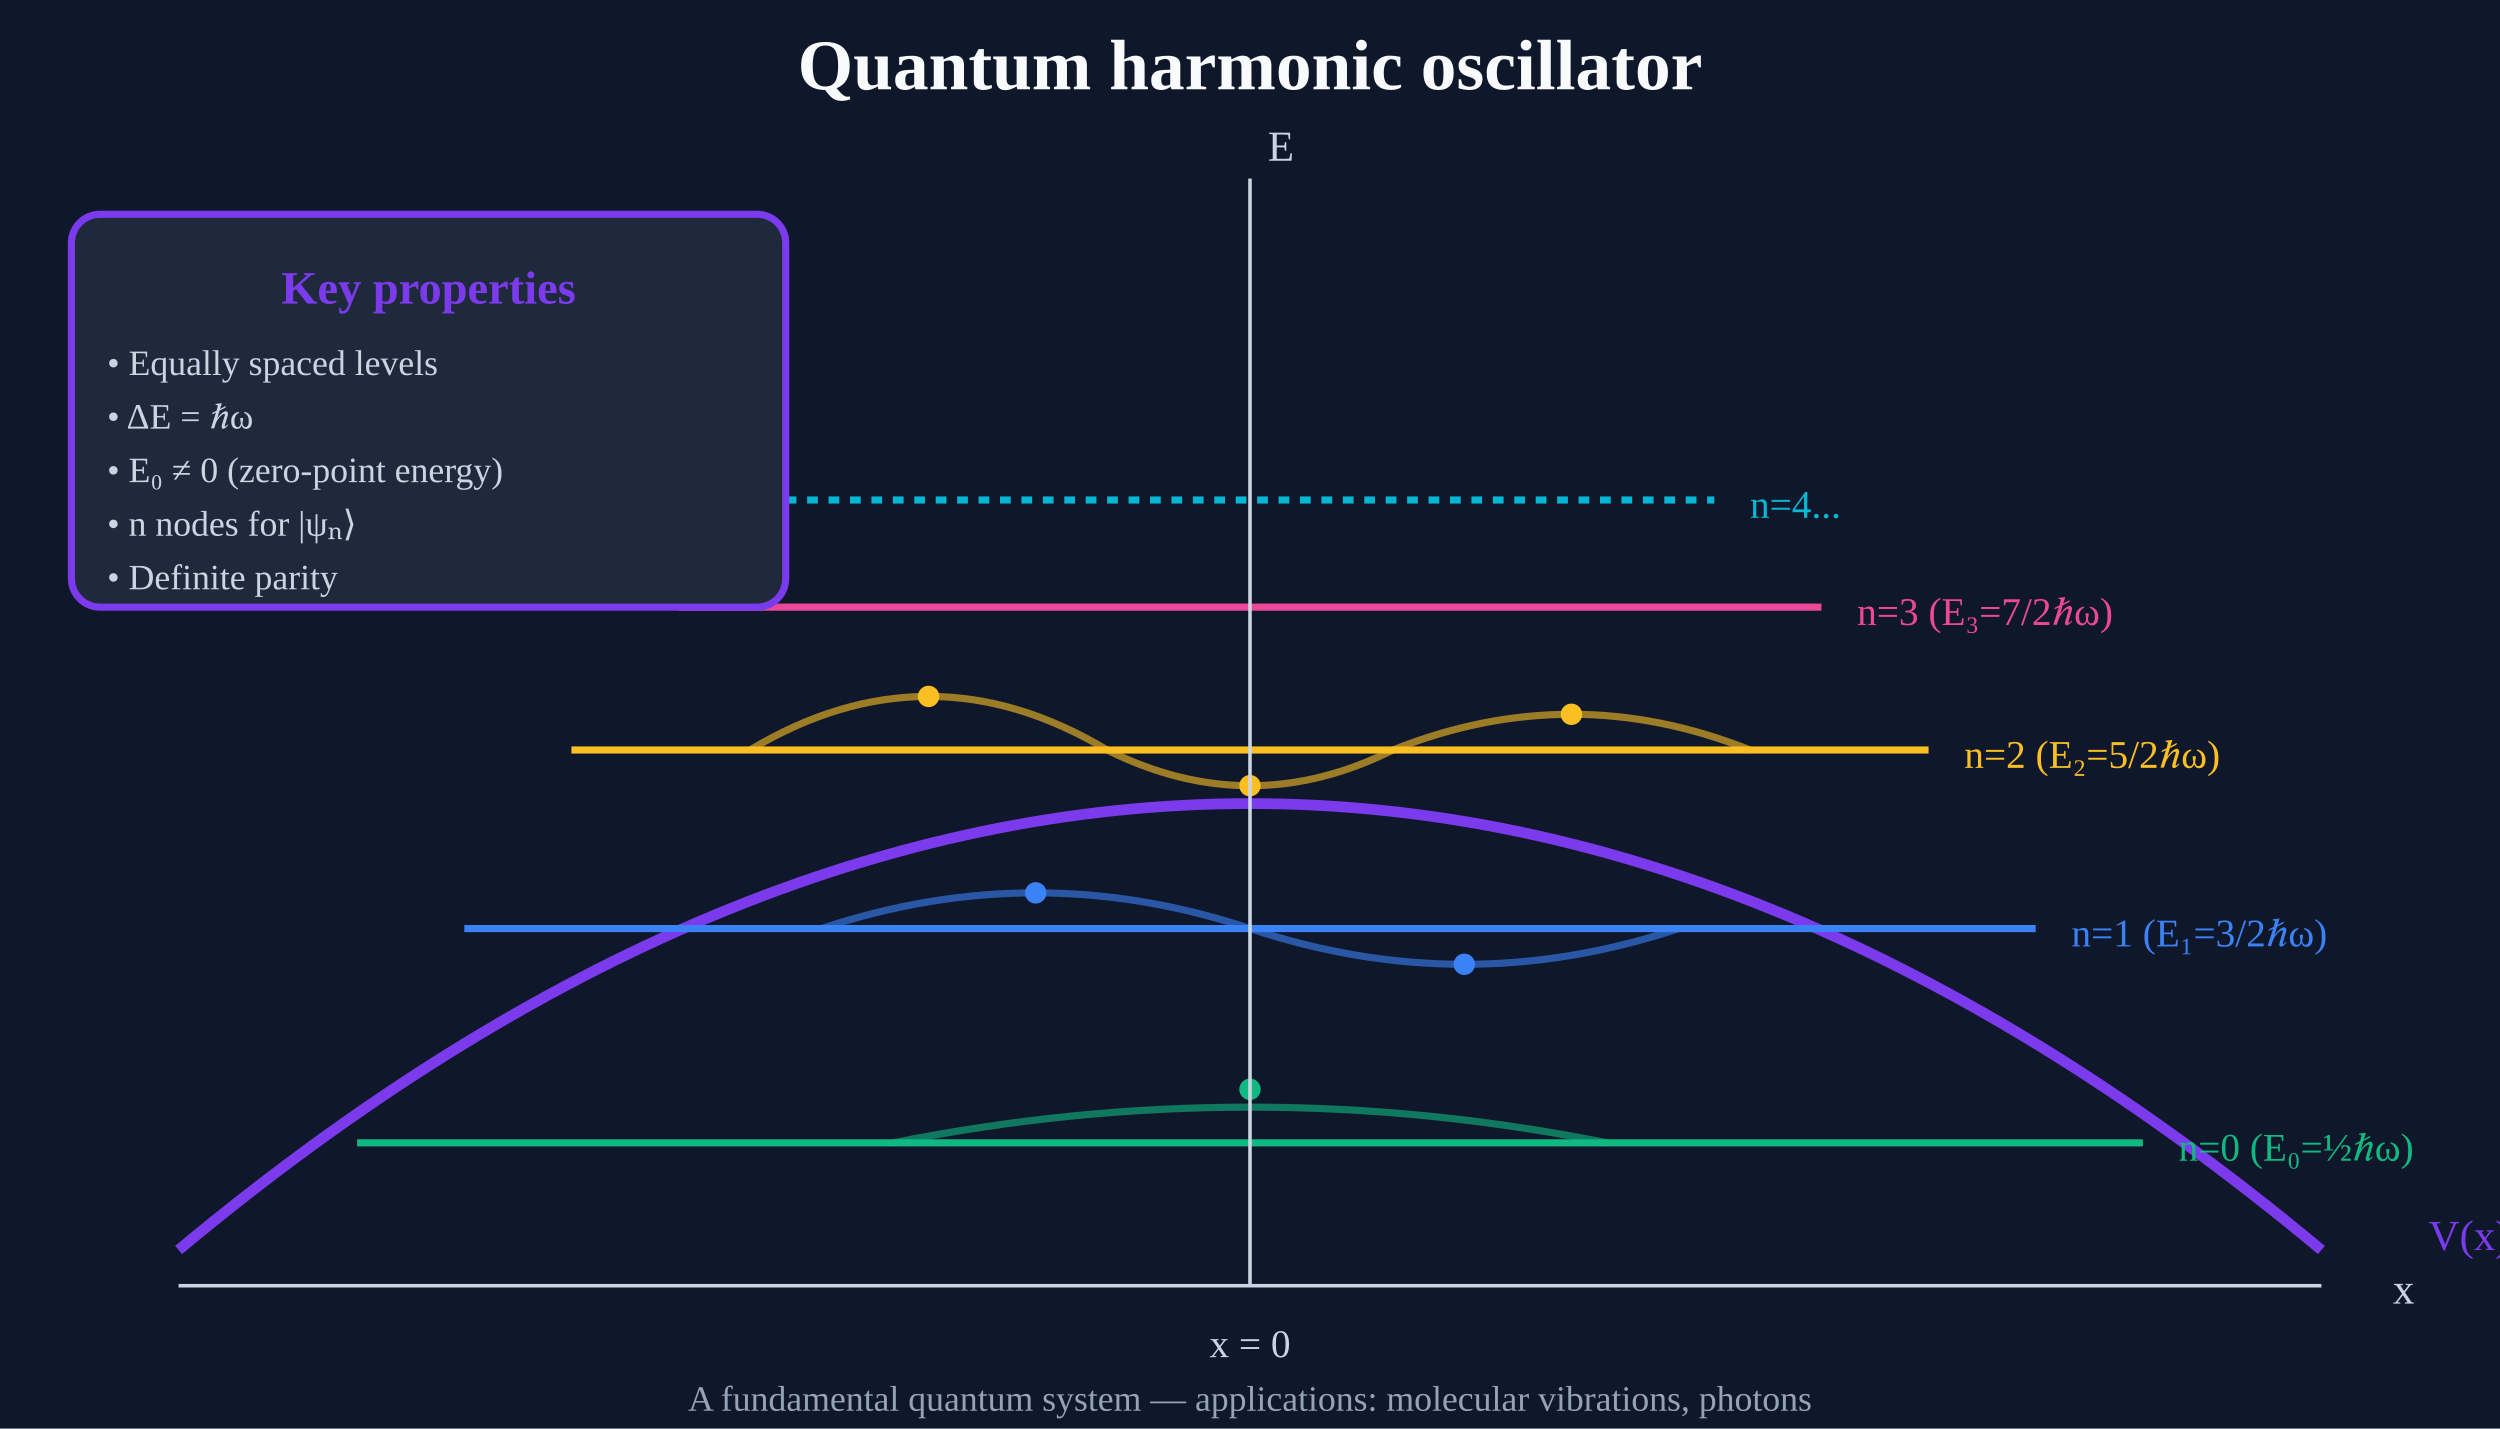
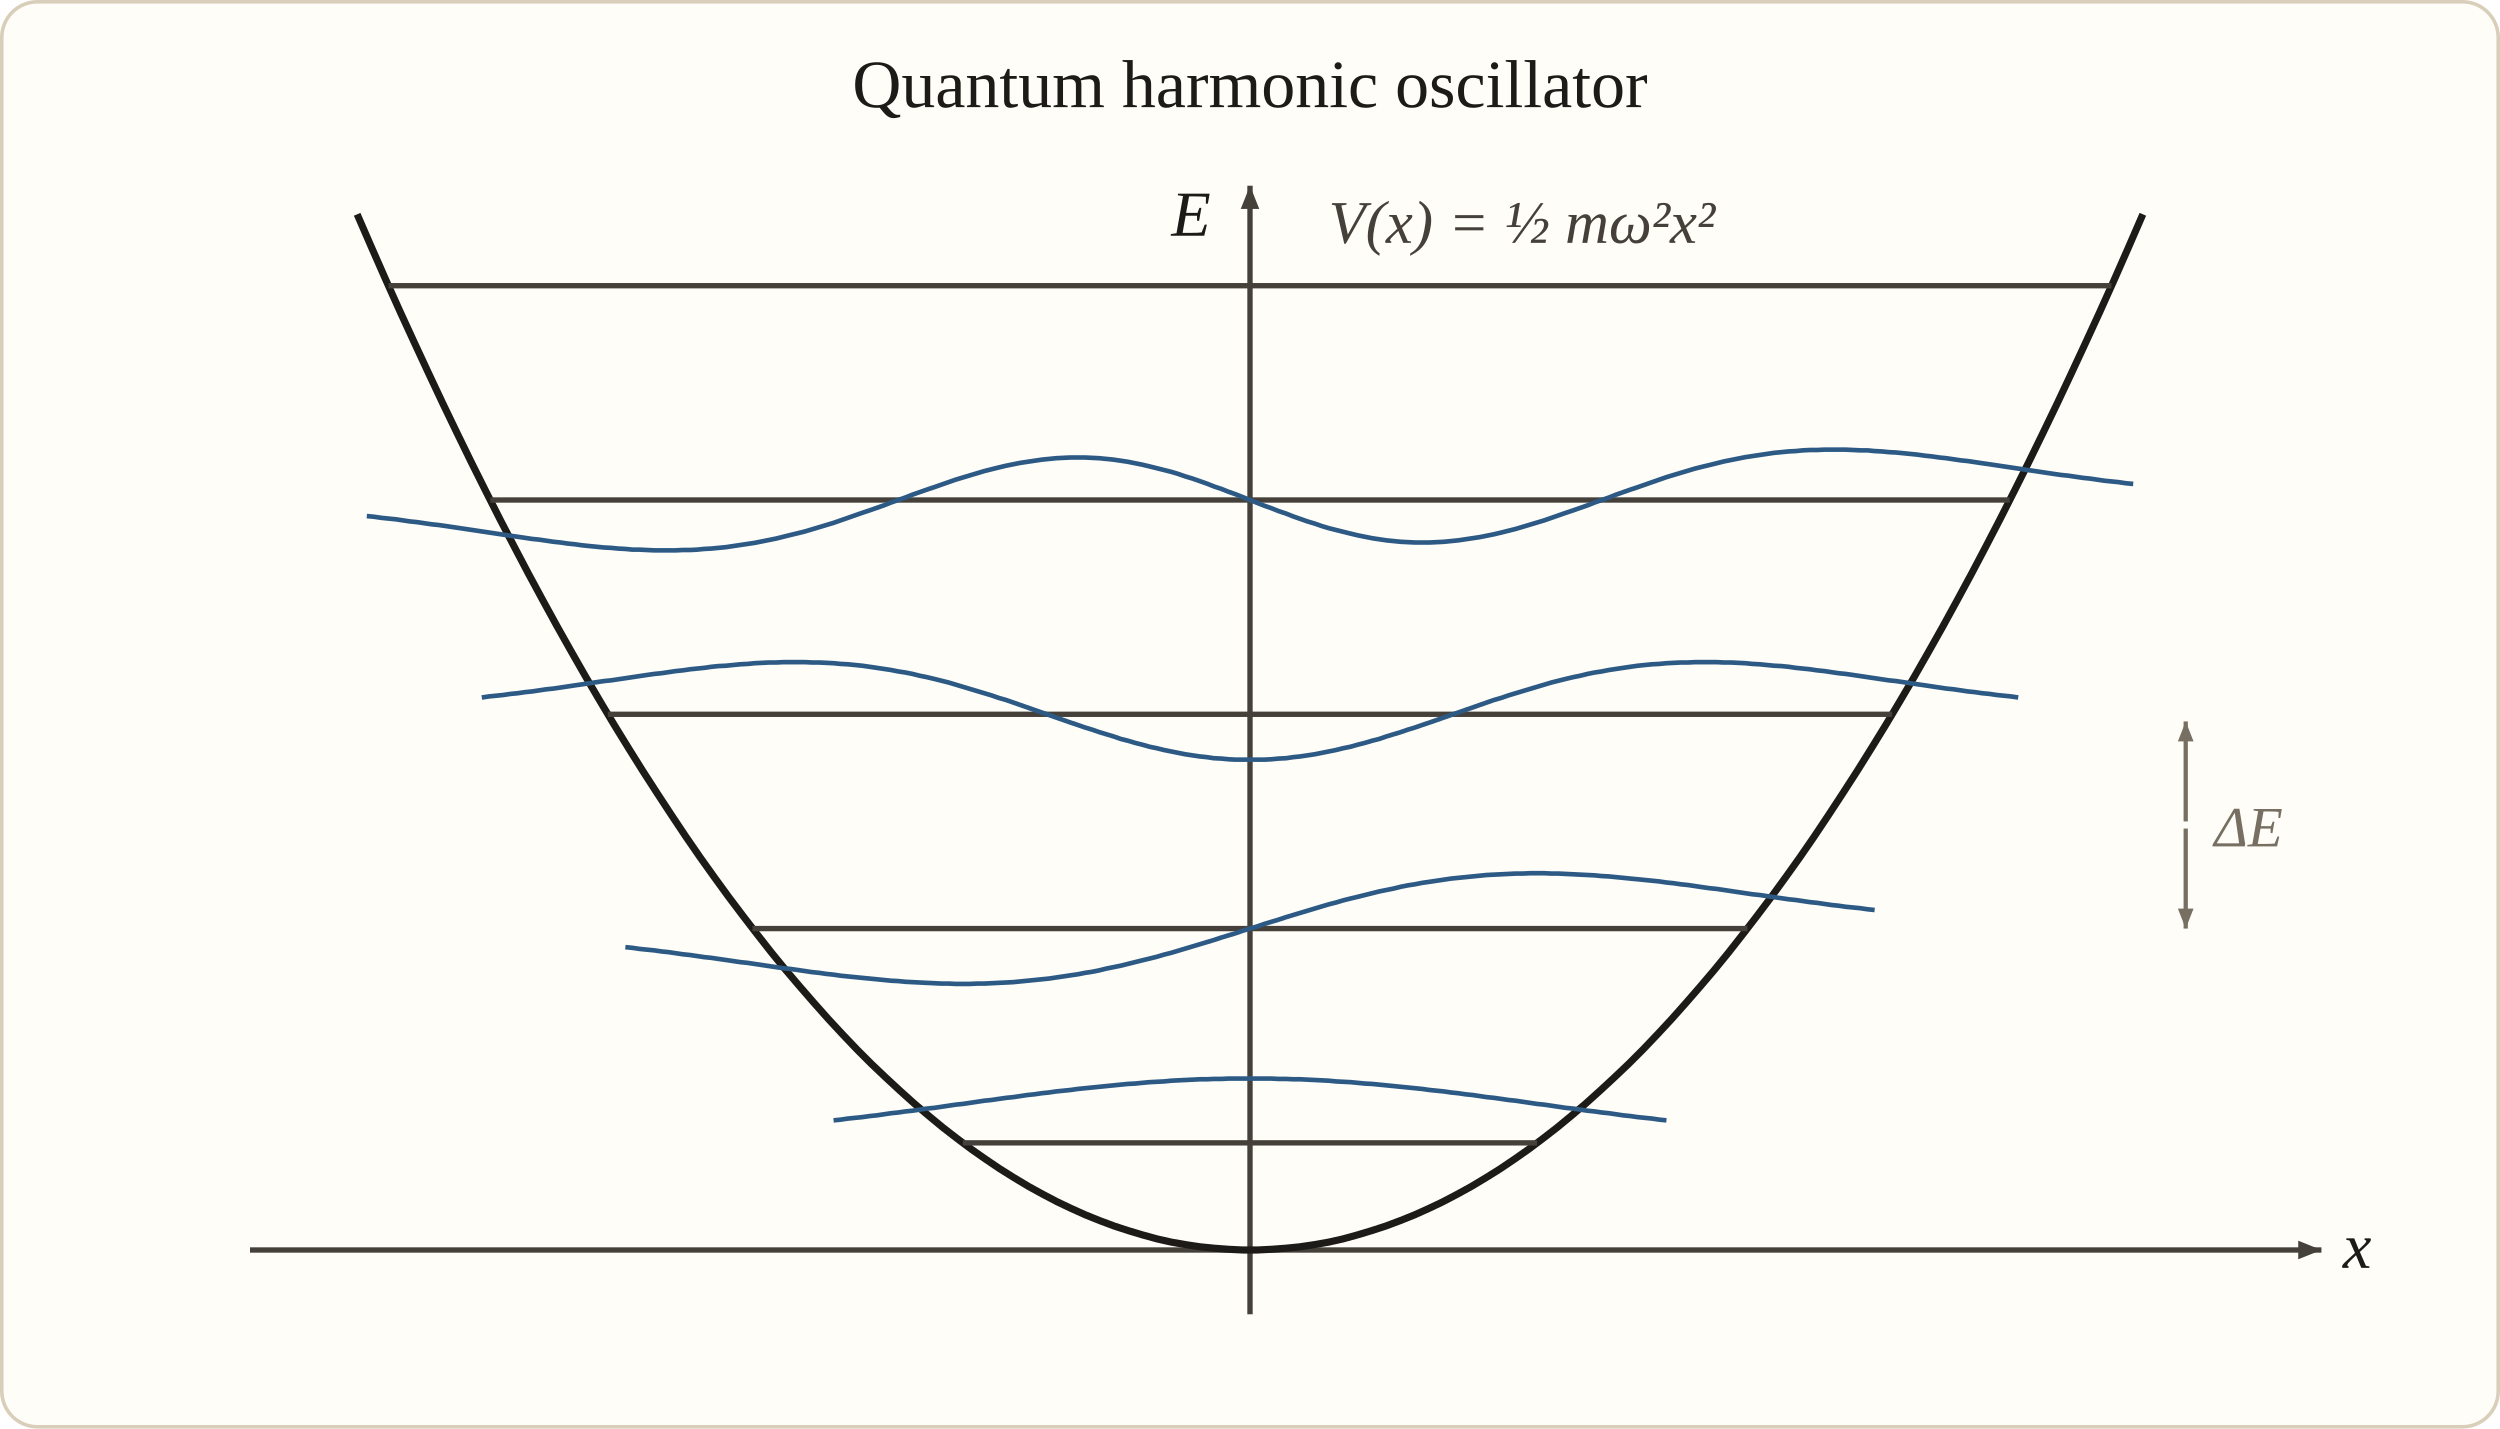
- <svg xmlns="http://www.w3.org/2000/svg" width="700" height="400">
-   <rect width="700" height="400" fill="#0f172a" />
-   <text x="350" y="25" text-anchor="middle" fill="#f8fafc" font-size="20" font-weight="bold">Quantum harmonic oscillator</text>
-   <path d="M 50 350 Q 350 100, 650 350" stroke="#7c3aed" stroke-width="3" fill="none" />
-   <text x="680" y="350" fill="#7c3aed" font-size="12">V(x) = ½mω²x²</text>
-   <line x1="100" y1="320" x2="600" y2="320" stroke="#10b981" stroke-width="2" />
-   <text x="610" y="325" fill="#10b981" font-size="11">n=0 (E₀=½ℏω)</text>
-   <line x1="130" y1="260" x2="570" y2="260" stroke="#3b82f6" stroke-width="2" />
-   <text x="580" y="265" fill="#3b82f6" font-size="11">n=1 (E₁=3/2ℏω)</text>
-   <line x1="160" y1="210" x2="540" y2="210" stroke="#fbbf24" stroke-width="2" />
-   <text x="550" y="215" fill="#fbbf24" font-size="11">n=2 (E₂=5/2ℏω)</text>
-   <line x1="190" y1="170" x2="510" y2="170" stroke="#ec4899" stroke-width="2" />
-   <text x="520" y="175" fill="#ec4899" font-size="11">n=3 (E₃=7/2ℏω)</text>
-   <line x1="220" y1="140" x2="480" y2="140" stroke="#06b6d4" stroke-width="2" stroke-dasharray="3,3" />
-   <text x="490" y="145" fill="#06b6d4" font-size="11">n=4...</text>
-   <path d="M 250 320 Q 350 300, 450 320" stroke="#10b981" stroke-width="2" fill="none" opacity="0.6" />
-   <circle cx="350" cy="305" r="3" fill="#10b981" />
-   <path d="M 230 260 Q 290 240, 350 260 Q 410 280, 470 260" stroke="#3b82f6" stroke-width="2" fill="none" opacity="0.6" />
-   <circle cx="290" cy="250" r="3" fill="#3b82f6" />
-   <circle cx="410" cy="270" r="3" fill="#3b82f6" />
-   <path d="M 210 210 Q 260 180, 310 210 Q 350 230, 390 210 Q 440 190, 490 210" stroke="#fbbf24" stroke-width="2" fill="none" opacity="0.6" />
-   <circle cx="260" cy="195" r="3" fill="#fbbf24" />
-   <circle cx="350" cy="220" r="3" fill="#fbbf24" />
-   <circle cx="440" cy="200" r="3" fill="#fbbf24" />
-   <line x1="50" y1="360" x2="650" y2="360" stroke="#cbd5e1" stroke-width="1" />
-   <line x1="350" y1="360" x2="350" y2="50" stroke="#cbd5e1" stroke-width="1" />
-   <text x="670" y="365" fill="#cbd5e1" font-size="12">x</text>
-   <text x="355" y="45" fill="#cbd5e1" font-size="12">E</text>
-   <text x="350" y="380" text-anchor="middle" fill="#cbd5e1" font-size="11">x = 0</text>
-   <rect x="20" y="60" width="200" height="110" fill="#1e293b" stroke="#7c3aed" stroke-width="2" rx="8" />
-   <text x="120" y="85" text-anchor="middle" fill="#7c3aed" font-size="13" font-weight="bold">Key properties</text>
-   <text x="30" y="105" fill="#cbd5e1" font-size="10">• Equally spaced levels</text>
-   <text x="30" y="120" fill="#cbd5e1" font-size="10">• ΔE = ℏω</text>
-   <text x="30" y="135" fill="#cbd5e1" font-size="10">• E₀ ≠ 0 (zero-point energy)</text>
-   <text x="30" y="150" fill="#cbd5e1" font-size="10">• n nodes for |ψₙ⟩</text>
-   <text x="30" y="165" fill="#cbd5e1" font-size="10">• Definite parity</text>
-   <text x="350" y="395" text-anchor="middle" fill="#94a3b8" font-size="10">A fundamental quantum system — applications: molecular vibrations, photons</text>
+ <svg xmlns="http://www.w3.org/2000/svg" width="700" height="400" viewBox="0 0 700 400" lang="en" role="img" aria-label="Quantum harmonic oscillator">
+   <rect x="0.5" y="0.5" width="699" height="399" rx="10" fill="#fffdf8" stroke="#d8ceba" />
+   <text x="350" y="30" text-anchor="middle" font-family="Newsreader, 'Iowan Old Style', Georgia, 'Times New Roman', serif" font-size="19" fill="#1d1b17">Quantum harmonic oscillator</text>
+   <line x1="70.0" y1="350.0" x2="650.0" y2="350.0" stroke="#45413a" stroke-width="1.5" />
+   <polygon points="650.0,350.0 643.5,352.6 643.5,347.4" fill="#45413a" />
+   <line x1="350.0" y1="368.0" x2="350.0" y2="52.0" stroke="#45413a" stroke-width="1.5" />
+   <polygon points="350.0,52.0 352.6,58.5 347.4,58.5" fill="#45413a" />
+   <text x="656.0" y="355.0" text-anchor="start" font-family="Newsreader, 'Iowan Old Style', Georgia, 'Times New Roman', serif" font-style="italic" font-size="18" fill="#1d1b17">x</text>
+   <text x="328.0" y="66.0" text-anchor="start" font-family="Newsreader, 'Iowan Old Style', Georgia, 'Times New Roman', serif" font-style="italic" font-size="18" fill="#1d1b17">E</text>
+   <path d="M100.0,60.0 L104.0,69.2 L108.0,78.3 L112.0,87.2 L116.0,95.9 L120.0,104.5 L124.0,113.0 L128.0,121.3 L132.0,129.5 L136.0,137.5 L140.0,145.4 L144.0,153.1 L148.0,160.7 L152.0,168.1 L156.0,175.4 L160.0,182.5 L164.0,189.5 L168.0,196.3 L172.0,203.0 L176.0,209.5 L180.0,215.9 L184.0,222.1 L188.0,228.2 L192.0,234.2 L196.0,240.0 L200.0,245.6 L204.0,251.1 L208.0,256.4 L212.0,261.6 L216.0,266.7 L220.0,271.6 L224.0,276.3 L228.0,280.9 L232.0,285.4 L236.0,289.7 L240.0,293.9 L244.0,297.9 L248.0,301.7 L252.0,305.4 L256.0,309.0 L260.0,312.4 L264.0,315.7 L268.0,318.8 L272.0,321.8 L276.0,324.6 L280.0,327.3 L284.0,329.8 L288.0,332.2 L292.0,334.4 L296.0,336.5 L300.0,338.4 L304.0,340.2 L308.0,341.8 L312.0,343.3 L316.0,344.6 L320.0,345.8 L324.0,346.9 L328.0,347.8 L332.0,348.5 L336.0,349.1 L340.0,349.5 L344.0,349.8 L348.0,350.0 L352.0,350.0 L356.0,349.8 L360.0,349.5 L364.0,349.1 L368.0,348.5 L372.0,347.8 L376.0,346.9 L380.0,345.8 L384.0,344.6 L388.0,343.3 L392.0,341.8 L396.0,340.2 L400.0,338.4 L404.0,336.5 L408.0,334.4 L412.0,332.2 L416.0,329.8 L420.0,327.3 L424.0,324.6 L428.0,321.8 L432.0,318.8 L436.0,315.7 L440.0,312.4 L444.0,309.0 L448.0,305.4 L452.0,301.7 L456.0,297.9 L460.0,293.9 L464.0,289.7 L468.0,285.4 L472.0,280.9 L476.0,276.3 L480.0,271.6 L484.0,266.7 L488.0,261.6 L492.0,256.4 L496.0,251.1 L500.0,245.6 L504.0,240.0 L508.0,234.2 L512.0,228.2 L516.0,222.1 L520.0,215.9 L524.0,209.5 L528.0,203.0 L532.0,196.3 L536.0,189.5 L540.0,182.5 L544.0,175.4 L548.0,168.1 L552.0,160.7 L556.0,153.1 L560.0,145.4 L564.0,137.5 L568.0,129.5 L572.0,121.3 L576.0,113.0 L580.0,104.5 L584.0,95.9 L588.0,87.2 L592.0,78.3 L596.0,69.2 L600.0,60.0" fill="none" stroke="#1d1b17" stroke-width="2" />
+   <text x="372.0" y="68.0" text-anchor="start" font-family="Newsreader, 'Iowan Old Style', Georgia, 'Times New Roman', serif" font-style="italic" font-size="17" fill="#45413a">V(x) = ½ mω²x²</text>
+   <line x1="269.6" y1="320" x2="430.4" y2="320" stroke="#45413a" stroke-width="1.5" />
+   <path d="M233.4,313.7 L235.4,313.5 L237.4,313.2 L239.4,313.0 L241.4,312.8 L243.5,312.5 L245.5,312.3 L247.5,312.0 L249.5,311.7 L251.5,311.5 L253.5,311.2 L255.5,311.0 L257.5,310.7 L259.5,310.4 L261.6,310.2 L263.6,309.9 L265.6,309.6 L267.6,309.3 L269.6,309.1 L271.6,308.8 L273.6,308.5 L275.6,308.2 L277.6,308.0 L279.6,307.7 L281.7,307.4 L283.7,307.2 L285.7,306.9 L287.7,306.6 L289.7,306.4 L291.7,306.1 L293.7,305.9 L295.7,305.6 L297.7,305.4 L299.7,305.2 L301.8,304.9 L303.8,304.7 L305.8,304.5 L307.8,304.3 L309.8,304.1 L311.8,303.9 L313.8,303.7 L315.8,303.5 L317.8,303.4 L319.8,303.2 L321.9,303.0 L323.9,302.9 L325.9,302.8 L327.9,302.6 L329.9,302.5 L331.9,302.4 L333.9,302.3 L335.9,302.2 L337.9,302.2 L339.9,302.1 L342.0,302.1 L344.0,302.0 L346.0,302.0 L348.0,302.0 L350.0,302.0 L352.0,302.0 L354.0,302.0 L356.0,302.0 L358.0,302.1 L360.1,302.1 L362.1,302.2 L364.1,302.2 L366.1,302.3 L368.1,302.4 L370.1,302.5 L372.1,302.6 L374.1,302.8 L376.1,302.9 L378.1,303.0 L380.2,303.2 L382.2,303.4 L384.2,303.5 L386.2,303.7 L388.2,303.9 L390.2,304.1 L392.2,304.3 L394.2,304.5 L396.2,304.7 L398.2,304.9 L400.3,305.2 L402.3,305.4 L404.3,305.6 L406.3,305.9 L408.3,306.1 L410.3,306.4 L412.3,306.6 L414.3,306.9 L416.3,307.2 L418.3,307.4 L420.4,307.7 L422.4,308.0 L424.4,308.2 L426.4,308.5 L428.4,308.8 L430.4,309.1 L432.4,309.3 L434.4,309.6 L436.4,309.9 L438.4,310.2 L440.5,310.4 L442.5,310.7 L444.5,311.0 L446.5,311.2 L448.5,311.5 L450.5,311.7 L452.5,312.0 L454.5,312.3 L456.5,312.5 L458.6,312.8 L460.6,313.0 L462.6,313.2 L464.6,313.5 L466.6,313.7" fill="none" stroke="#2c5a85" stroke-width="1.3" />
+   <line x1="210.7" y1="260" x2="489.3" y2="260" stroke="#45413a" stroke-width="1.5" />
+   <path d="M175.1,265.2 L177.1,265.4 L179.1,265.7 L181.1,265.9 L183.2,266.1 L185.2,266.4 L187.2,266.6 L189.2,266.9 L191.2,267.2 L193.2,267.4 L195.2,267.7 L197.2,268.0 L199.2,268.2 L201.2,268.5 L203.3,268.8 L205.3,269.1 L207.3,269.4 L209.3,269.6 L211.3,269.9 L213.3,270.2 L215.3,270.5 L217.3,270.8 L219.3,271.1 L221.3,271.3 L223.4,271.6 L225.4,271.9 L227.4,272.2 L229.4,272.4 L231.4,272.7 L233.4,272.9 L235.4,273.2 L237.4,273.4 L239.4,273.6 L241.4,273.8 L243.5,274.0 L245.5,274.2 L247.5,274.4 L249.5,274.6 L251.5,274.7 L253.5,274.9 L255.5,275.0 L257.5,275.1 L259.5,275.2 L261.6,275.3 L263.6,275.4 L265.6,275.4 L267.6,275.5 L269.6,275.5 L271.6,275.5 L273.6,275.4 L275.6,275.4 L277.6,275.3 L279.6,275.2 L281.7,275.1 L283.7,275.0 L285.7,274.8 L287.7,274.6 L289.7,274.4 L291.7,274.2 L293.7,274.0 L295.7,273.7 L297.7,273.4 L299.7,273.1 L301.8,272.8 L303.8,272.4 L305.8,272.1 L307.8,271.7 L309.8,271.2 L311.8,270.8 L313.8,270.4 L315.8,269.9 L317.8,269.4 L319.8,268.9 L321.9,268.4 L323.9,267.9 L325.9,267.3 L327.9,266.8 L329.9,266.2 L331.9,265.6 L333.9,265.0 L335.9,264.4 L337.9,263.8 L339.9,263.2 L342.0,262.5 L344.0,261.9 L346.0,261.3 L348.0,260.6 L350.0,260.0 L352.0,259.4 L354.0,258.7 L356.0,258.1 L358.0,257.5 L360.1,256.8 L362.1,256.2 L364.1,255.6 L366.1,255.0 L368.1,254.4 L370.1,253.8 L372.1,253.2 L374.1,252.7 L376.1,252.1 L378.1,251.6 L380.2,251.1 L382.2,250.6 L384.2,250.1 L386.2,249.6 L388.2,249.2 L390.2,248.8 L392.2,248.3 L394.2,247.9 L396.2,247.6 L398.2,247.2 L400.3,246.9 L402.3,246.6 L404.3,246.3 L406.3,246.0 L408.3,245.8 L410.3,245.6 L412.3,245.4 L414.3,245.2 L416.3,245.0 L418.3,244.9 L420.4,244.8 L422.4,244.7 L424.4,244.6 L426.4,244.6 L428.4,244.5 L430.4,244.5 L432.4,244.5 L434.4,244.6 L436.4,244.6 L438.4,244.7 L440.5,244.8 L442.5,244.9 L444.5,245.0 L446.5,245.1 L448.5,245.3 L450.5,245.4 L452.5,245.6 L454.5,245.8 L456.5,246.0 L458.6,246.2 L460.6,246.4 L462.6,246.6 L464.6,246.8 L466.6,247.1 L468.6,247.3 L470.6,247.6 L472.6,247.8 L474.6,248.1 L476.6,248.4 L478.7,248.7 L480.7,248.9 L482.7,249.2 L484.7,249.5 L486.7,249.8 L488.7,250.1 L490.7,250.4 L492.7,250.6 L494.7,250.9 L496.7,251.2 L498.8,251.5 L500.8,251.8 L502.8,252.0 L504.8,252.3 L506.8,252.6 L508.8,252.8 L510.8,253.1 L512.8,253.4 L514.8,253.6 L516.8,253.9 L518.9,254.1 L520.9,254.3 L522.9,254.6 L524.9,254.8" fill="none" stroke="#2c5a85" stroke-width="1.3" />
+   <line x1="170.2" y1="200" x2="529.8" y2="200" stroke="#45413a" stroke-width="1.5" />
+   <path d="M134.9,195.3 L136.9,195.0 L138.9,194.8 L140.9,194.6 L142.9,194.3 L145.0,194.1 L147.0,193.8 L149.0,193.6 L151.0,193.3 L153.0,193.0 L155.0,192.8 L157.0,192.5 L159.0,192.2 L161.0,191.9 L163.1,191.6 L165.1,191.3 L167.1,191.0 L169.1,190.7 L171.1,190.5 L173.1,190.2 L175.1,189.9 L177.1,189.6 L179.1,189.3 L181.1,189.0 L183.2,188.7 L185.2,188.5 L187.2,188.2 L189.2,187.9 L191.2,187.7 L193.2,187.4 L195.2,187.2 L197.2,187.0 L199.2,186.7 L201.2,186.5 L203.3,186.4 L205.3,186.2 L207.3,186.0 L209.3,185.9 L211.3,185.7 L213.3,185.6 L215.3,185.5 L217.3,185.5 L219.3,185.4 L221.3,185.4 L223.4,185.4 L225.4,185.4 L227.4,185.5 L229.4,185.5 L231.4,185.6 L233.4,185.7 L235.4,185.9 L237.4,186.0 L239.4,186.2 L241.4,186.4 L243.5,186.7 L245.5,187.0 L247.5,187.3 L249.5,187.6 L251.5,188.0 L253.5,188.3 L255.5,188.7 L257.5,189.2 L259.5,189.6 L261.6,190.1 L263.6,190.6 L265.6,191.1 L267.6,191.7 L269.6,192.3 L271.6,192.9 L273.6,193.5 L275.6,194.1 L277.6,194.7 L279.6,195.4 L281.7,196.0 L283.7,196.7 L285.7,197.4 L287.7,198.1 L289.7,198.8 L291.7,199.5 L293.7,200.2 L295.7,200.9 L297.7,201.6 L299.7,202.3 L301.8,203.0 L303.8,203.7 L305.8,204.3 L307.8,205.0 L309.8,205.6 L311.8,206.2 L313.8,206.9 L315.8,207.4 L317.8,208.0 L319.8,208.5 L321.9,209.1 L323.9,209.5 L325.9,210.0 L327.9,210.4 L329.9,210.8 L331.9,211.2 L333.9,211.5 L335.9,211.8 L337.9,212.0 L339.9,212.3 L342.0,212.4 L344.0,212.6 L346.0,212.7 L348.0,212.7 L350.0,212.7 L352.0,212.7 L354.0,212.7 L356.0,212.6 L358.0,212.4 L360.1,212.3 L362.1,212.0 L364.1,211.8 L366.1,211.5 L368.1,211.2 L370.1,210.8 L372.1,210.4 L374.1,210.0 L376.1,209.5 L378.1,209.1 L380.2,208.5 L382.2,208.0 L384.2,207.4 L386.2,206.9 L388.2,206.2 L390.2,205.6 L392.2,205.0 L394.2,204.3 L396.2,203.7 L398.2,203.0 L400.3,202.3 L402.3,201.6 L404.3,200.9 L406.3,200.2 L408.3,199.5 L410.3,198.8 L412.3,198.1 L414.3,197.4 L416.3,196.7 L418.3,196.0 L420.4,195.4 L422.4,194.7 L424.4,194.1 L426.4,193.5 L428.4,192.9 L430.4,192.3 L432.4,191.7 L434.4,191.1 L436.4,190.6 L438.4,190.1 L440.5,189.6 L442.5,189.2 L444.5,188.7 L446.5,188.3 L448.5,188.0 L450.5,187.6 L452.5,187.3 L454.5,187.0 L456.5,186.7 L458.6,186.4 L460.6,186.2 L462.6,186.0 L464.6,185.9 L466.6,185.7 L468.6,185.6 L470.6,185.5 L472.6,185.5 L474.6,185.4 L476.6,185.4 L478.7,185.4 L480.7,185.4 L482.7,185.5 L484.7,185.5 L486.7,185.6 L488.7,185.7 L490.7,185.9 L492.7,186.0 L494.7,186.2 L496.7,186.4 L498.8,186.5 L500.8,186.7 L502.8,187.0 L504.8,187.2 L506.8,187.4 L508.8,187.7 L510.8,187.9 L512.8,188.2 L514.8,188.5 L516.8,188.7 L518.9,189.0 L520.9,189.3 L522.9,189.6 L524.9,189.9 L526.9,190.2 L528.9,190.5 L530.9,190.7 L532.9,191.0 L534.9,191.3 L536.9,191.6 L539.0,191.9 L541.0,192.2 L543.0,192.5 L545.0,192.8 L547.0,193.0 L549.0,193.3 L551.0,193.6 L553.0,193.8 L555.0,194.1 L557.1,194.3 L559.1,194.6 L561.1,194.8 L563.1,195.0 L565.1,195.3" fill="none" stroke="#2c5a85" stroke-width="1.3" />
+   <line x1="137.3" y1="140" x2="562.7" y2="140" stroke="#45413a" stroke-width="1.5" />
+   <path d="M102.7,144.5 L104.8,144.7 L106.8,145.0 L108.8,145.2 L110.8,145.4 L112.8,145.7 L114.8,146.0 L116.8,146.2 L118.8,146.5 L120.8,146.8 L122.8,147.0 L124.9,147.3 L126.9,147.6 L128.9,147.9 L130.9,148.2 L132.9,148.5 L134.9,148.8 L136.9,149.1 L138.9,149.4 L140.9,149.7 L142.9,150.0 L145.0,150.3 L147.0,150.6 L149.0,150.9 L151.0,151.1 L153.0,151.4 L155.0,151.7 L157.0,151.9 L159.0,152.2 L161.0,152.4 L163.1,152.7 L165.1,152.9 L167.1,153.1 L169.1,153.3 L171.1,153.4 L173.1,153.6 L175.1,153.7 L177.1,153.9 L179.1,153.9 L181.1,154.0 L183.2,154.1 L185.2,154.1 L187.2,154.1 L189.2,154.1 L191.2,154.0 L193.2,154.0 L195.2,153.9 L197.2,153.7 L199.2,153.6 L201.2,153.4 L203.3,153.2 L205.3,152.9 L207.3,152.6 L209.3,152.3 L211.3,152.0 L213.3,151.6 L215.3,151.2 L217.3,150.8 L219.3,150.3 L221.3,149.8 L223.4,149.3 L225.4,148.8 L227.4,148.2 L229.4,147.6 L231.4,147.0 L233.4,146.4 L235.4,145.7 L237.4,145.0 L239.4,144.3 L241.4,143.6 L243.5,142.9 L245.5,142.2 L247.5,141.5 L249.5,140.7 L251.5,140.0 L253.5,139.3 L255.5,138.5 L257.5,137.8 L259.5,137.1 L261.6,136.4 L263.6,135.7 L265.6,135.0 L267.6,134.3 L269.6,133.7 L271.6,133.1 L273.6,132.5 L275.6,131.9 L277.6,131.4 L279.6,130.9 L281.7,130.4 L283.7,130.0 L285.7,129.6 L287.7,129.3 L289.7,129.0 L291.7,128.7 L293.7,128.5 L295.7,128.3 L297.7,128.2 L299.7,128.1 L301.8,128.1 L303.8,128.1 L305.8,128.2 L307.8,128.3 L309.8,128.5 L311.8,128.7 L313.8,129.0 L315.8,129.3 L317.8,129.7 L319.8,130.1 L321.9,130.6 L323.9,131.1 L325.9,131.6 L327.9,132.1 L329.9,132.7 L331.9,133.4 L333.9,134.0 L335.9,134.7 L337.9,135.4 L339.9,136.2 L342.0,136.9 L344.0,137.7 L346.0,138.4 L348.0,139.2 L350.0,140.0 L352.0,140.8 L354.0,141.6 L356.0,142.3 L358.0,143.1 L360.1,143.8 L362.1,144.6 L364.1,145.3 L366.1,146.0 L368.1,146.6 L370.1,147.3 L372.1,147.9 L374.1,148.4 L376.1,148.9 L378.1,149.4 L380.2,149.9 L382.2,150.3 L384.2,150.7 L386.2,151.0 L388.2,151.3 L390.2,151.5 L392.2,151.7 L394.2,151.8 L396.2,151.9 L398.2,151.9 L400.3,151.9 L402.3,151.8 L404.3,151.7 L406.3,151.5 L408.3,151.3 L410.3,151.0 L412.3,150.7 L414.3,150.4 L416.3,150.0 L418.3,149.6 L420.4,149.1 L422.4,148.6 L424.4,148.1 L426.4,147.5 L428.4,146.9 L430.4,146.3 L432.4,145.7 L434.4,145.0 L436.4,144.3 L438.4,143.6 L440.5,142.9 L442.5,142.2 L444.5,141.5 L446.5,140.7 L448.5,140.0 L450.5,139.3 L452.5,138.5 L454.5,137.8 L456.5,137.1 L458.6,136.4 L460.6,135.7 L462.6,135.0 L464.6,134.3 L466.6,133.6 L468.6,133.0 L470.6,132.4 L472.6,131.8 L474.6,131.2 L476.6,130.7 L478.7,130.2 L480.7,129.7 L482.7,129.2 L484.7,128.8 L486.7,128.4 L488.7,128.0 L490.7,127.7 L492.7,127.4 L494.7,127.1 L496.7,126.8 L498.8,126.6 L500.8,126.4 L502.8,126.3 L504.8,126.1 L506.8,126.0 L508.8,126.0 L510.8,125.9 L512.8,125.9 L514.8,125.9 L516.8,125.9 L518.9,126.0 L520.9,126.1 L522.9,126.1 L524.9,126.3 L526.9,126.4 L528.9,126.6 L530.9,126.7 L532.9,126.9 L534.9,127.1 L536.9,127.3 L539.0,127.6 L541.0,127.8 L543.0,128.1 L545.0,128.3 L547.0,128.6 L549.0,128.9 L551.0,129.1 L553.0,129.4 L555.0,129.7 L557.1,130.0 L559.1,130.3 L561.1,130.6 L563.1,130.9 L565.1,131.2 L567.1,131.5 L569.1,131.8 L571.1,132.1 L573.1,132.4 L575.1,132.7 L577.2,133.0 L579.2,133.2 L581.2,133.5 L583.2,133.8 L585.2,134.0 L587.2,134.3 L589.2,134.6 L591.2,134.8 L593.2,135.0 L595.2,135.3 L597.3,135.5" fill="none" stroke="#2c5a85" stroke-width="1.3" />
+   <line x1="108.8" y1="80" x2="591.2" y2="80" stroke="#45413a" stroke-width="1.5" />
+   <line x1="612.0" y1="230.0" x2="612.0" y2="202.0" stroke="#776f61" stroke-width="1.2" />
+   <polygon points="612.0,202.0 614.2,207.6 609.8,207.6" fill="#776f61" />
+   <line x1="612.0" y1="232.0" x2="612.0" y2="260.0" stroke="#776f61" stroke-width="1.2" />
+   <polygon points="612.0,260.0 609.8,254.4 614.2,254.4" fill="#776f61" />
+   <text x="620.0" y="237.0" text-anchor="start" font-family="Newsreader, 'Iowan Old Style', Georgia, 'Times New Roman', serif" font-style="italic" font-size="16" fill="#776f61">ΔE</text>
</svg>
